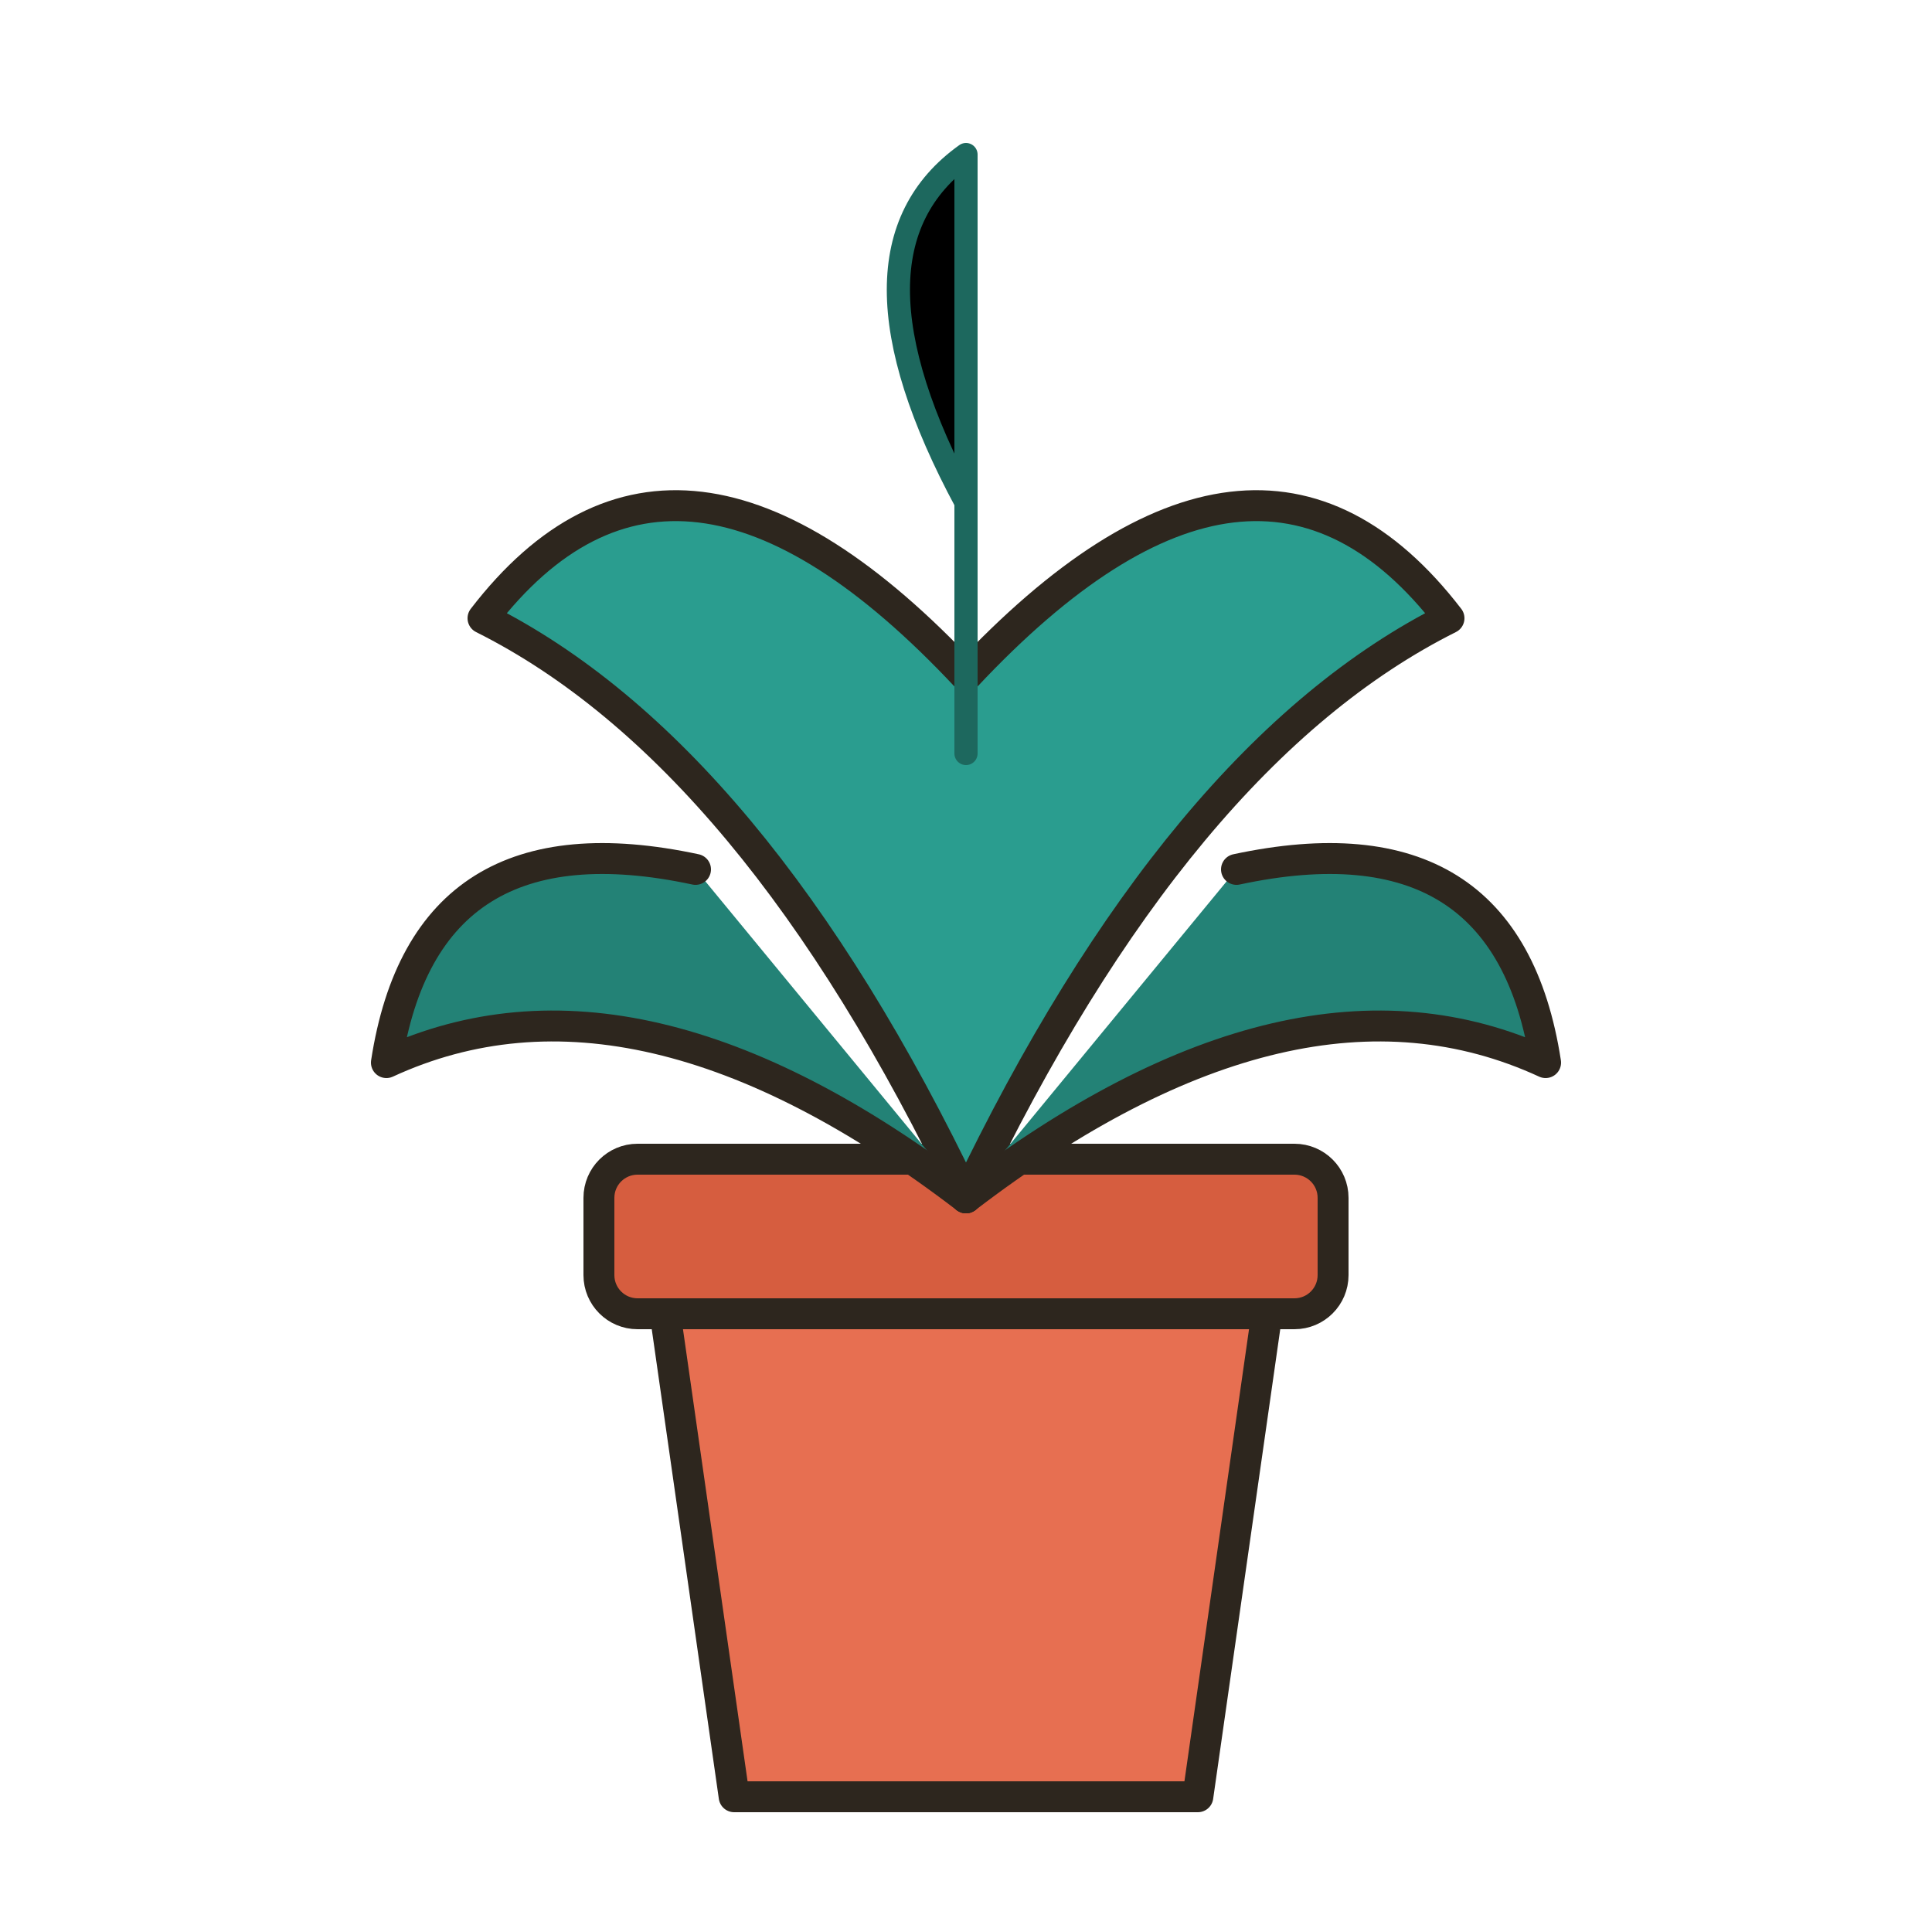
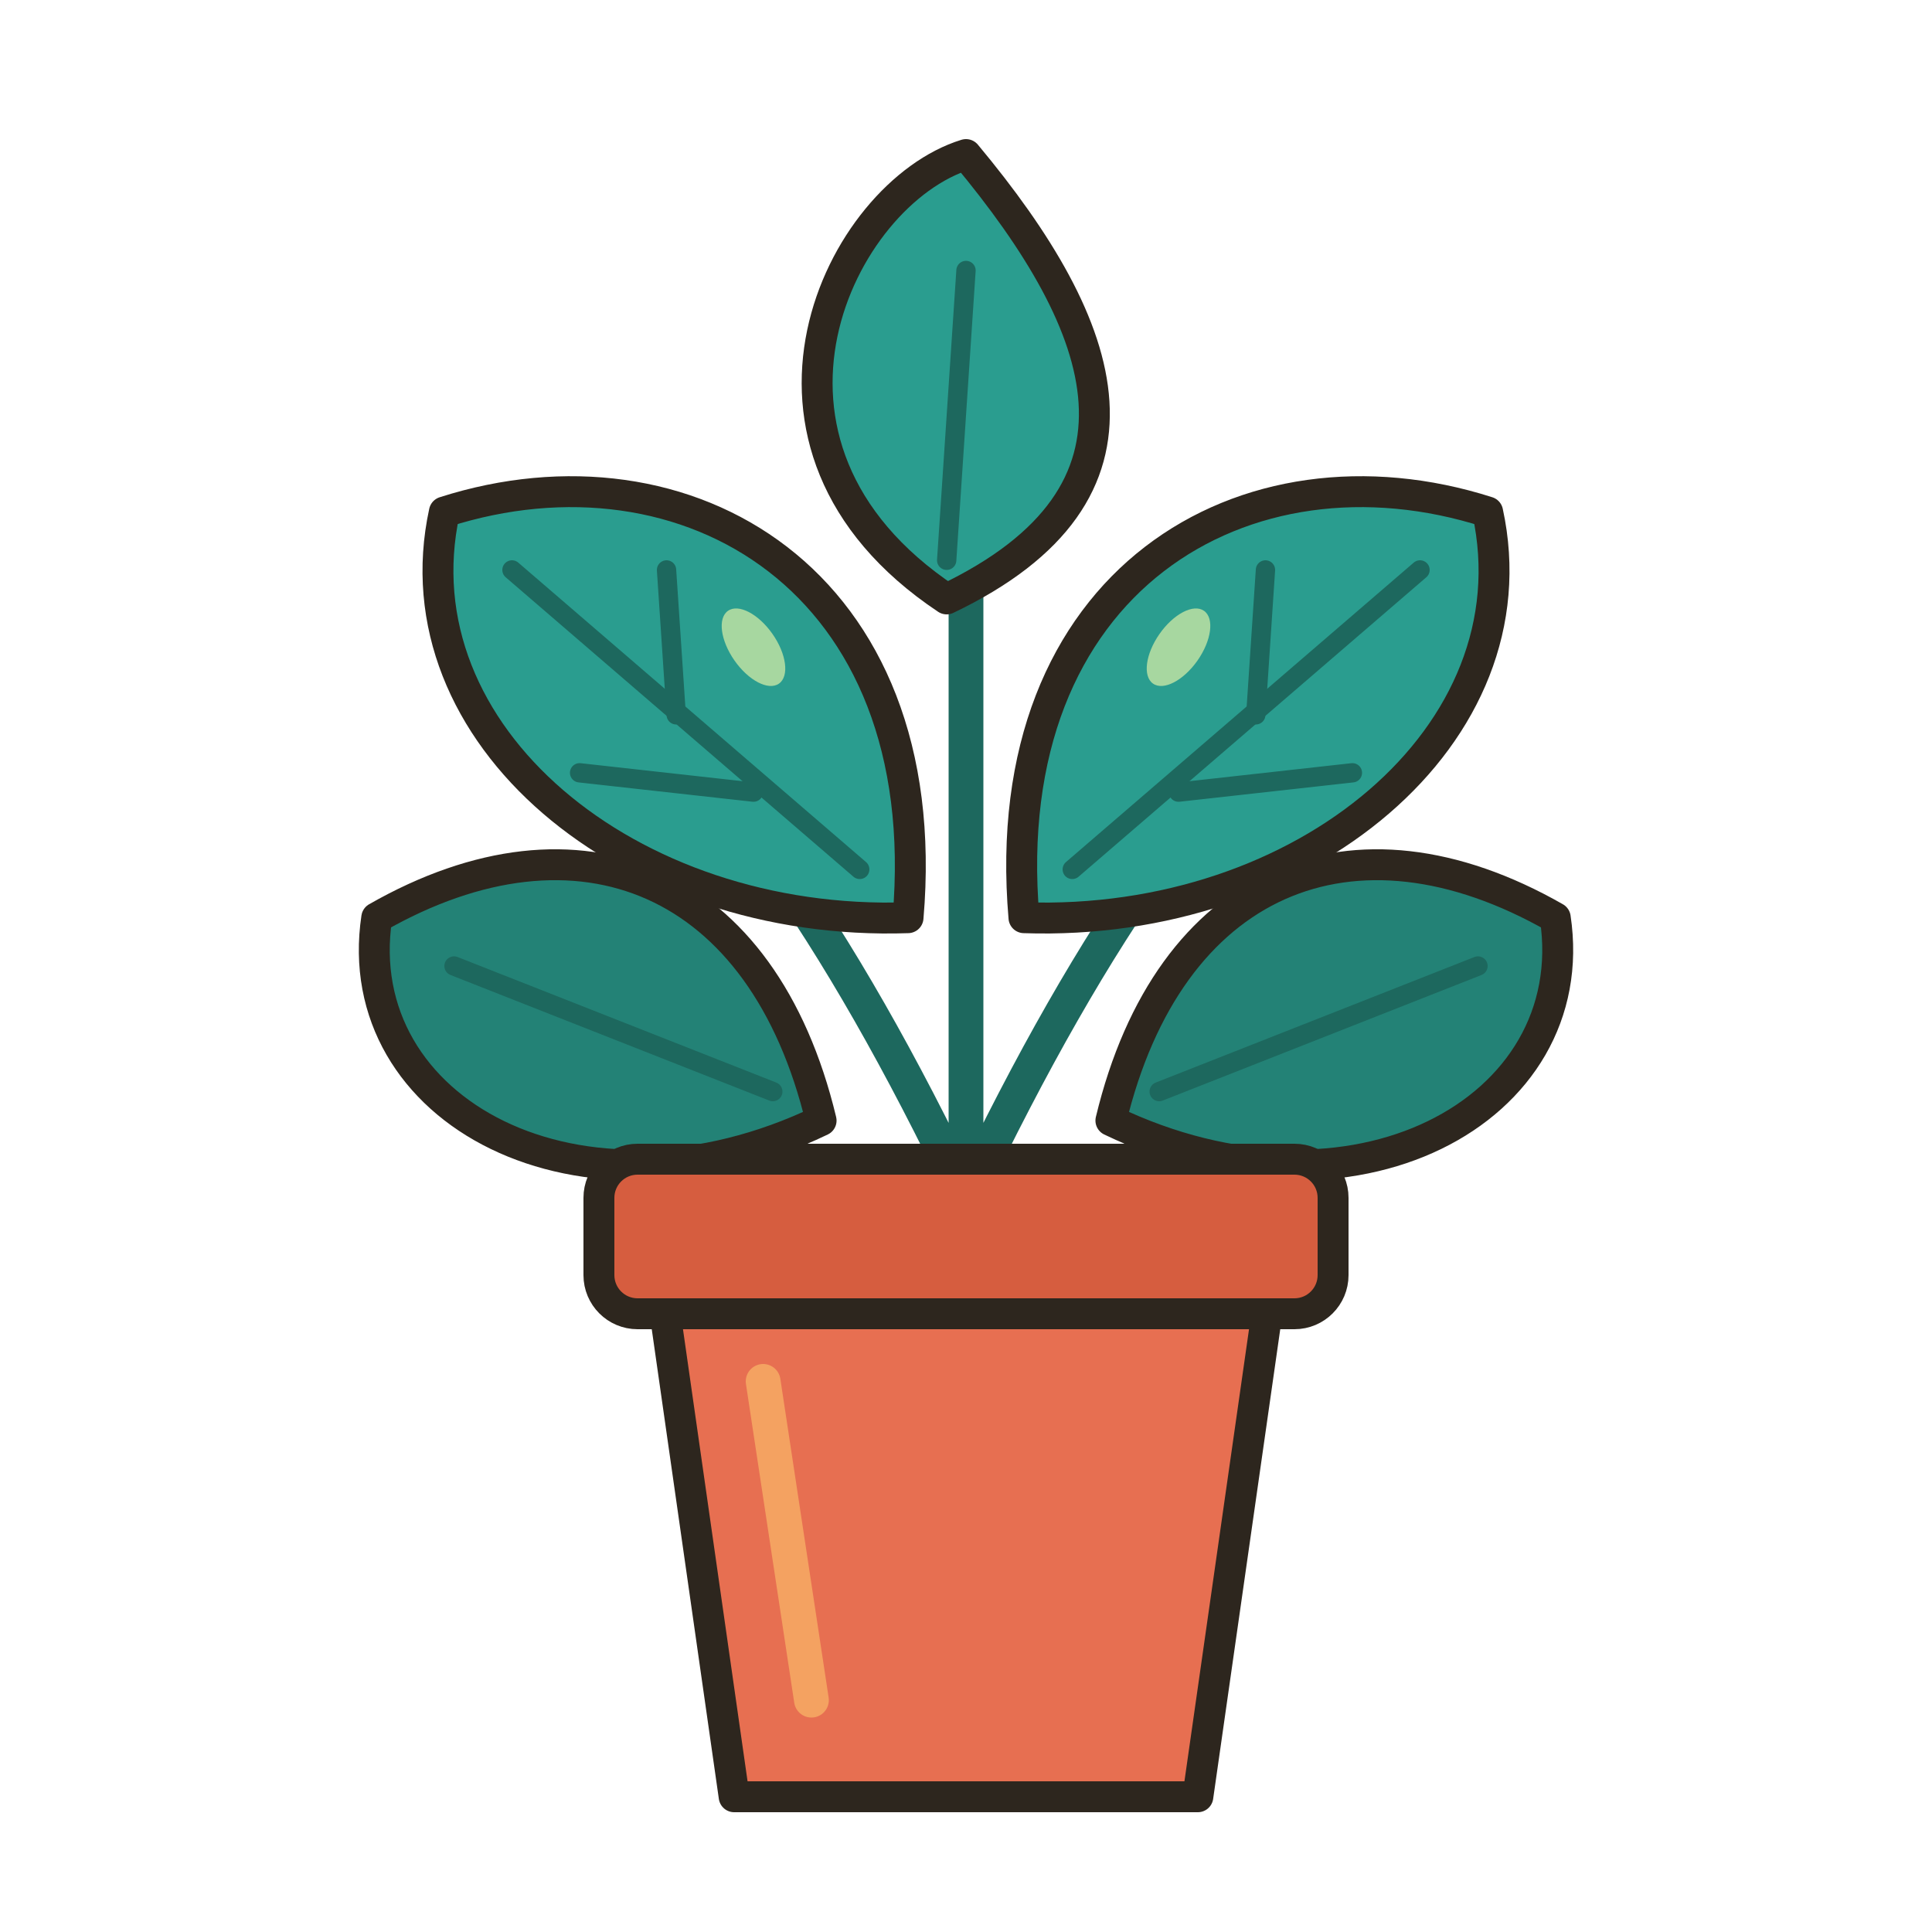
<svg xmlns="http://www.w3.org/2000/svg" viewBox="0 0 1000 1000" data-asset-id="prop_plant">
  <g id="prop" stroke="#2d261e" stroke-width="16" stroke-linejoin="round" stroke-linecap="round">
-     <polygon points="340,650 660,650 620,930 380,930" fill="#e76f51" />
+     <path d="M500 660 V210 M500 620 Q400 410 300 340 M500 620 Q600 410 700 340 M500 650 L260 510 M500 650 L740 510" fill="none" stroke="#1d685e" stroke-width="18" />
+     <g fill="#2a9d8f">
+       <path d="M490 310 C370 230 435 100 500 80 C575 170 605 255 490 310 Z" />
+       <path d="M470 475 C325 480 205 380 230 265 C355 225 485 300 470 475 Z" />
+       <path d="M530 475 C675 480 795 380 770 265 C645 225 515 300 530 475 Z" />
+       <path d="M425 580 C300 640 180 575 195 475 C300 415 395 455 425 580 Z" fill="#238276" />
+       <path d="M575 580 C700 640 820 575 805 475 C700 415 605 455 575 580 Z" fill="#238276" />
+     </g>
+     <g fill="none" stroke="#1d685e" stroke-width="10">
+       <path d="M490 290 L500 140 M445 450 L265 295 M555 450 L735 295 M400 565 L235 500 M600 565 L765 500" />
+       <path d="M350 370 L345 295 M390 410 L300 400 M650 370 L655 295 M610 410 L700 400" />
+     </g>
+     <g fill="#a7d7a0" stroke="none">
+       <ellipse cx="390" cy="335" rx="12" ry="23" transform="rotate(-35 390 335)" />
+       <ellipse cx="610" cy="335" rx="12" ry="23" transform="rotate(35 610 335)" />
+     </g>
+     <path d="M340 650 H660 L620 930 H380 Z" fill="#e76f51" />
+     <path d="M395 715 L420 880" fill="none" stroke="#f4a261" stroke-width="18" />
    <rect x="310" y="600" width="380" height="80" rx="20" fill="#d65d3f" />
-     <path d="M500 620 Q390 390 250 320 Q350 190 500 350 Q650 190 750 320 Q610 390 500 620" fill="#2a9d8f" />
-     <path d="M500 620 Q330 490 200 550 Q220 420 360 450" fill="#238276" />
-     <path d="M500 620 Q670 490 800 550 Q780 420 640 450" fill="#238276" />
-     <path d="M500 390 Q500 160 500 80 Q430 130 500 260" stroke="#1d685e" stroke-width="12" />
  </g>
</svg>
